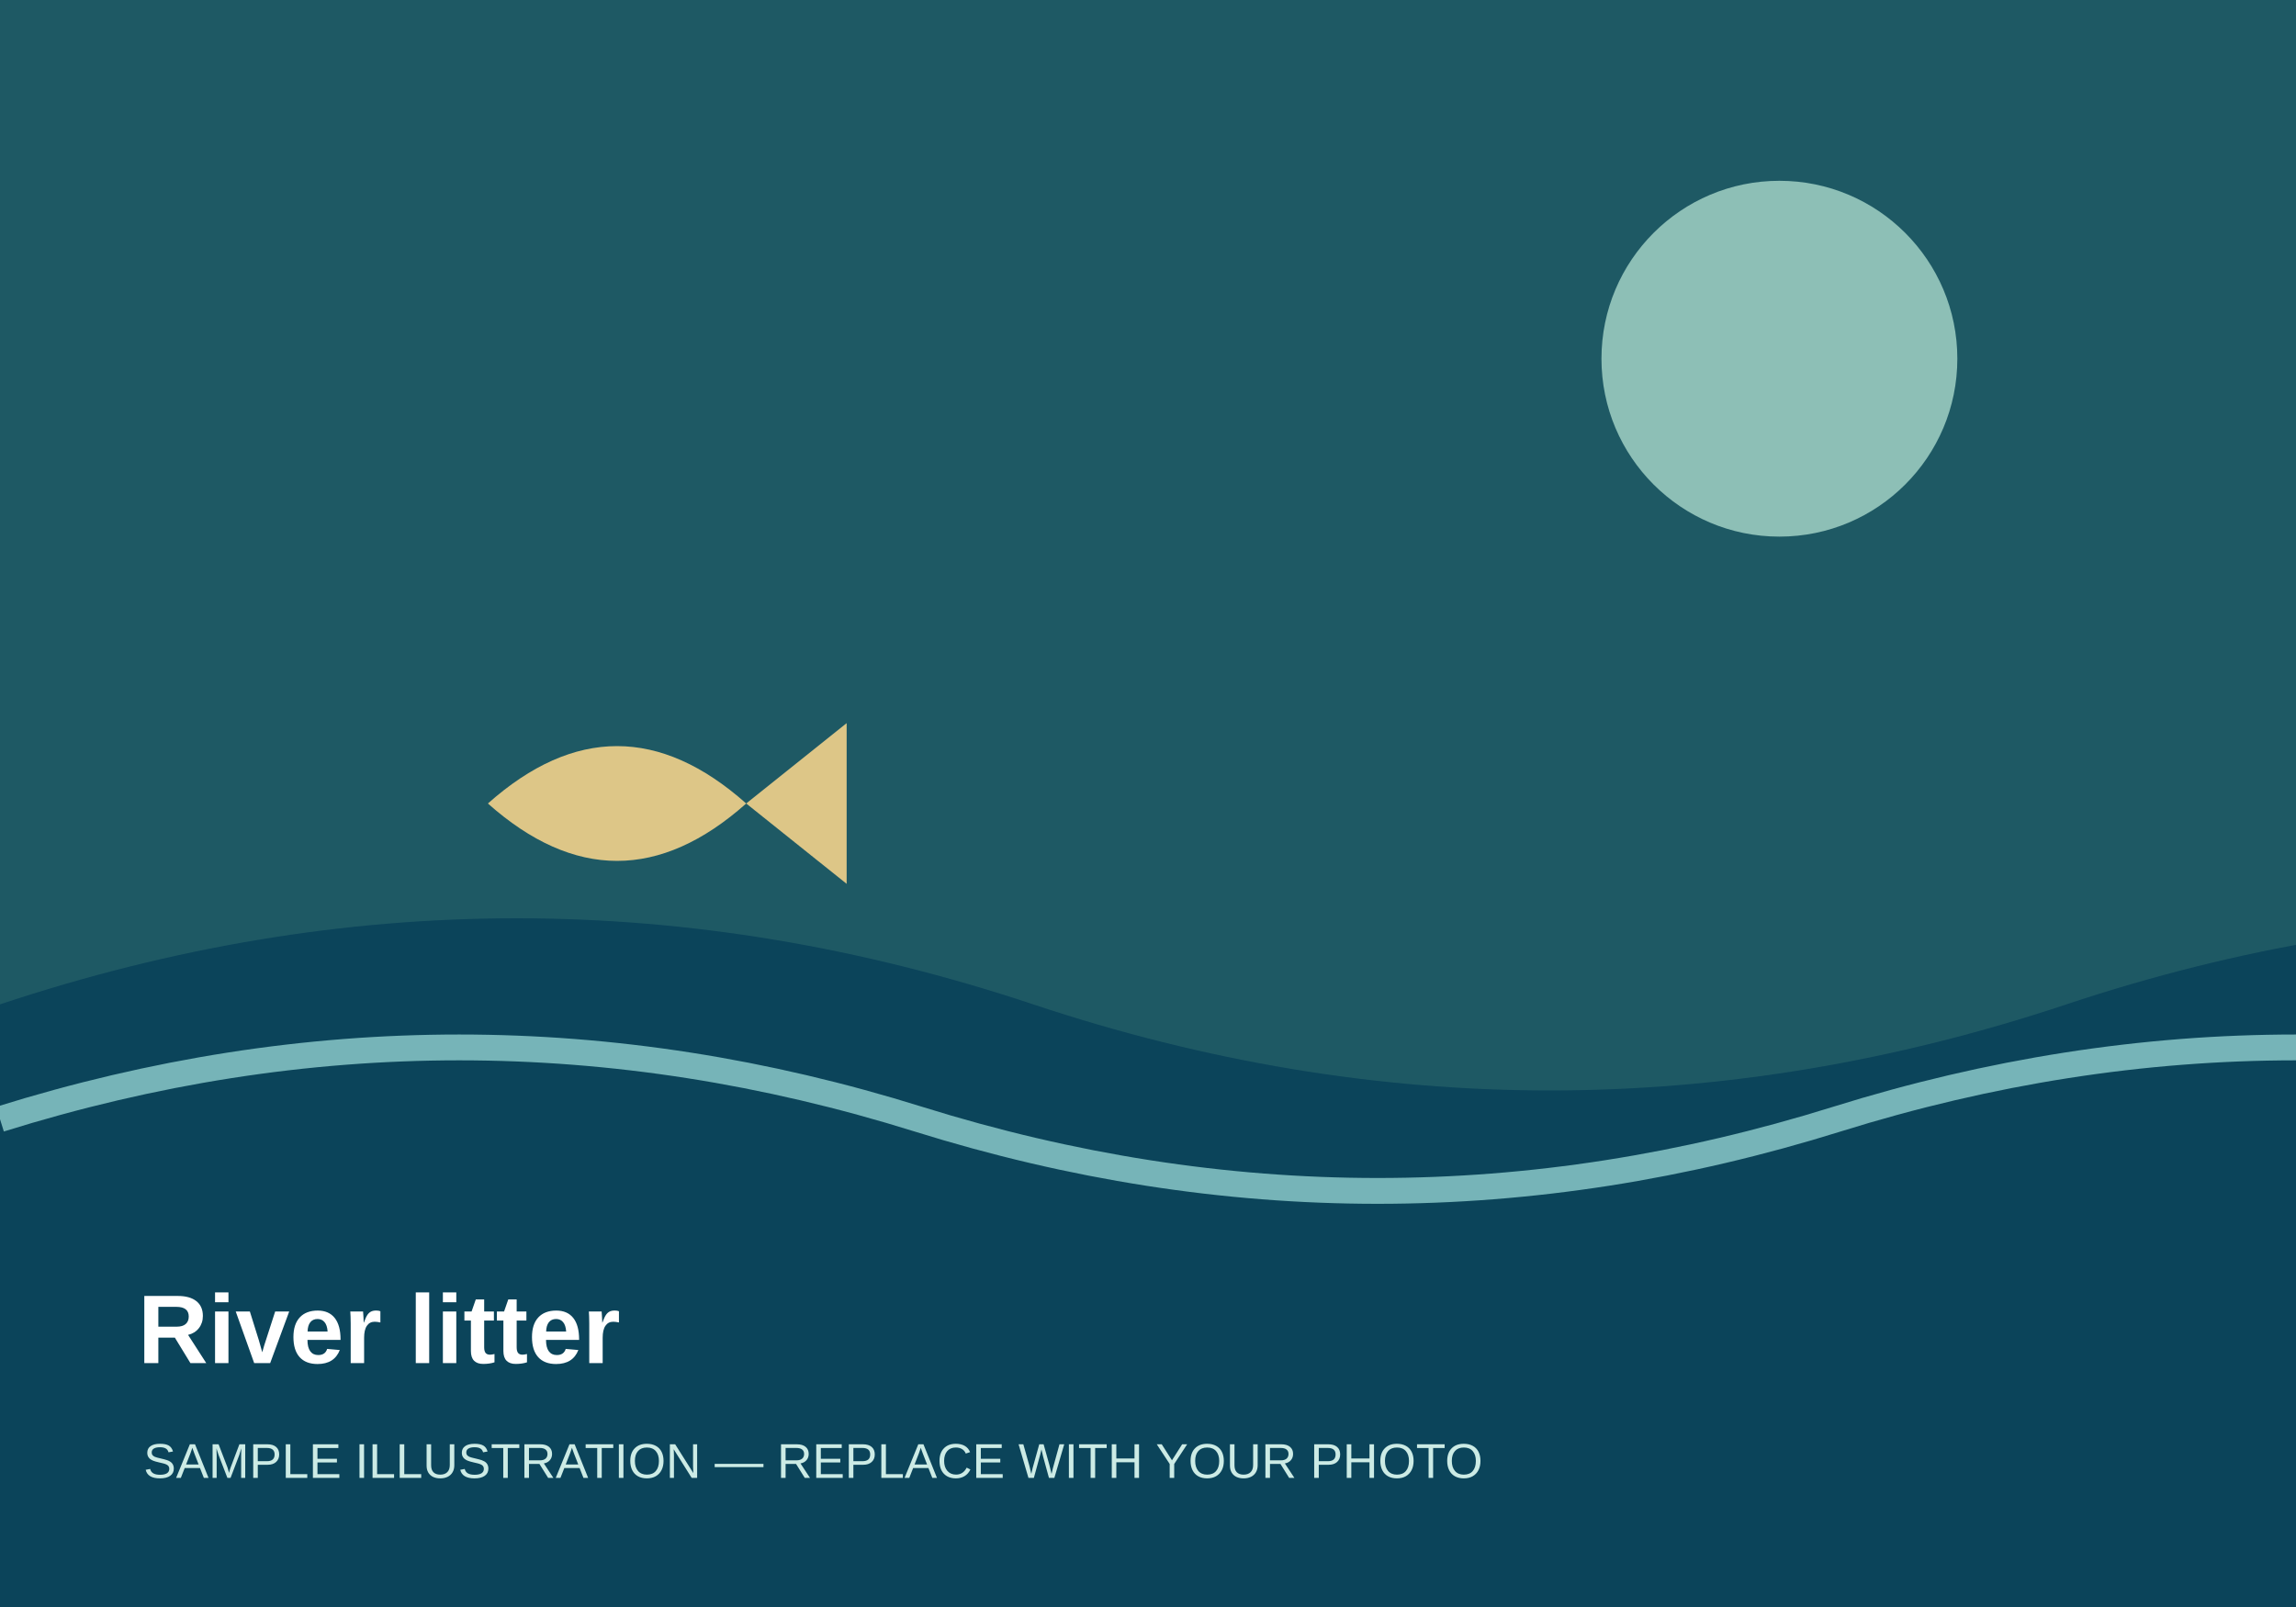
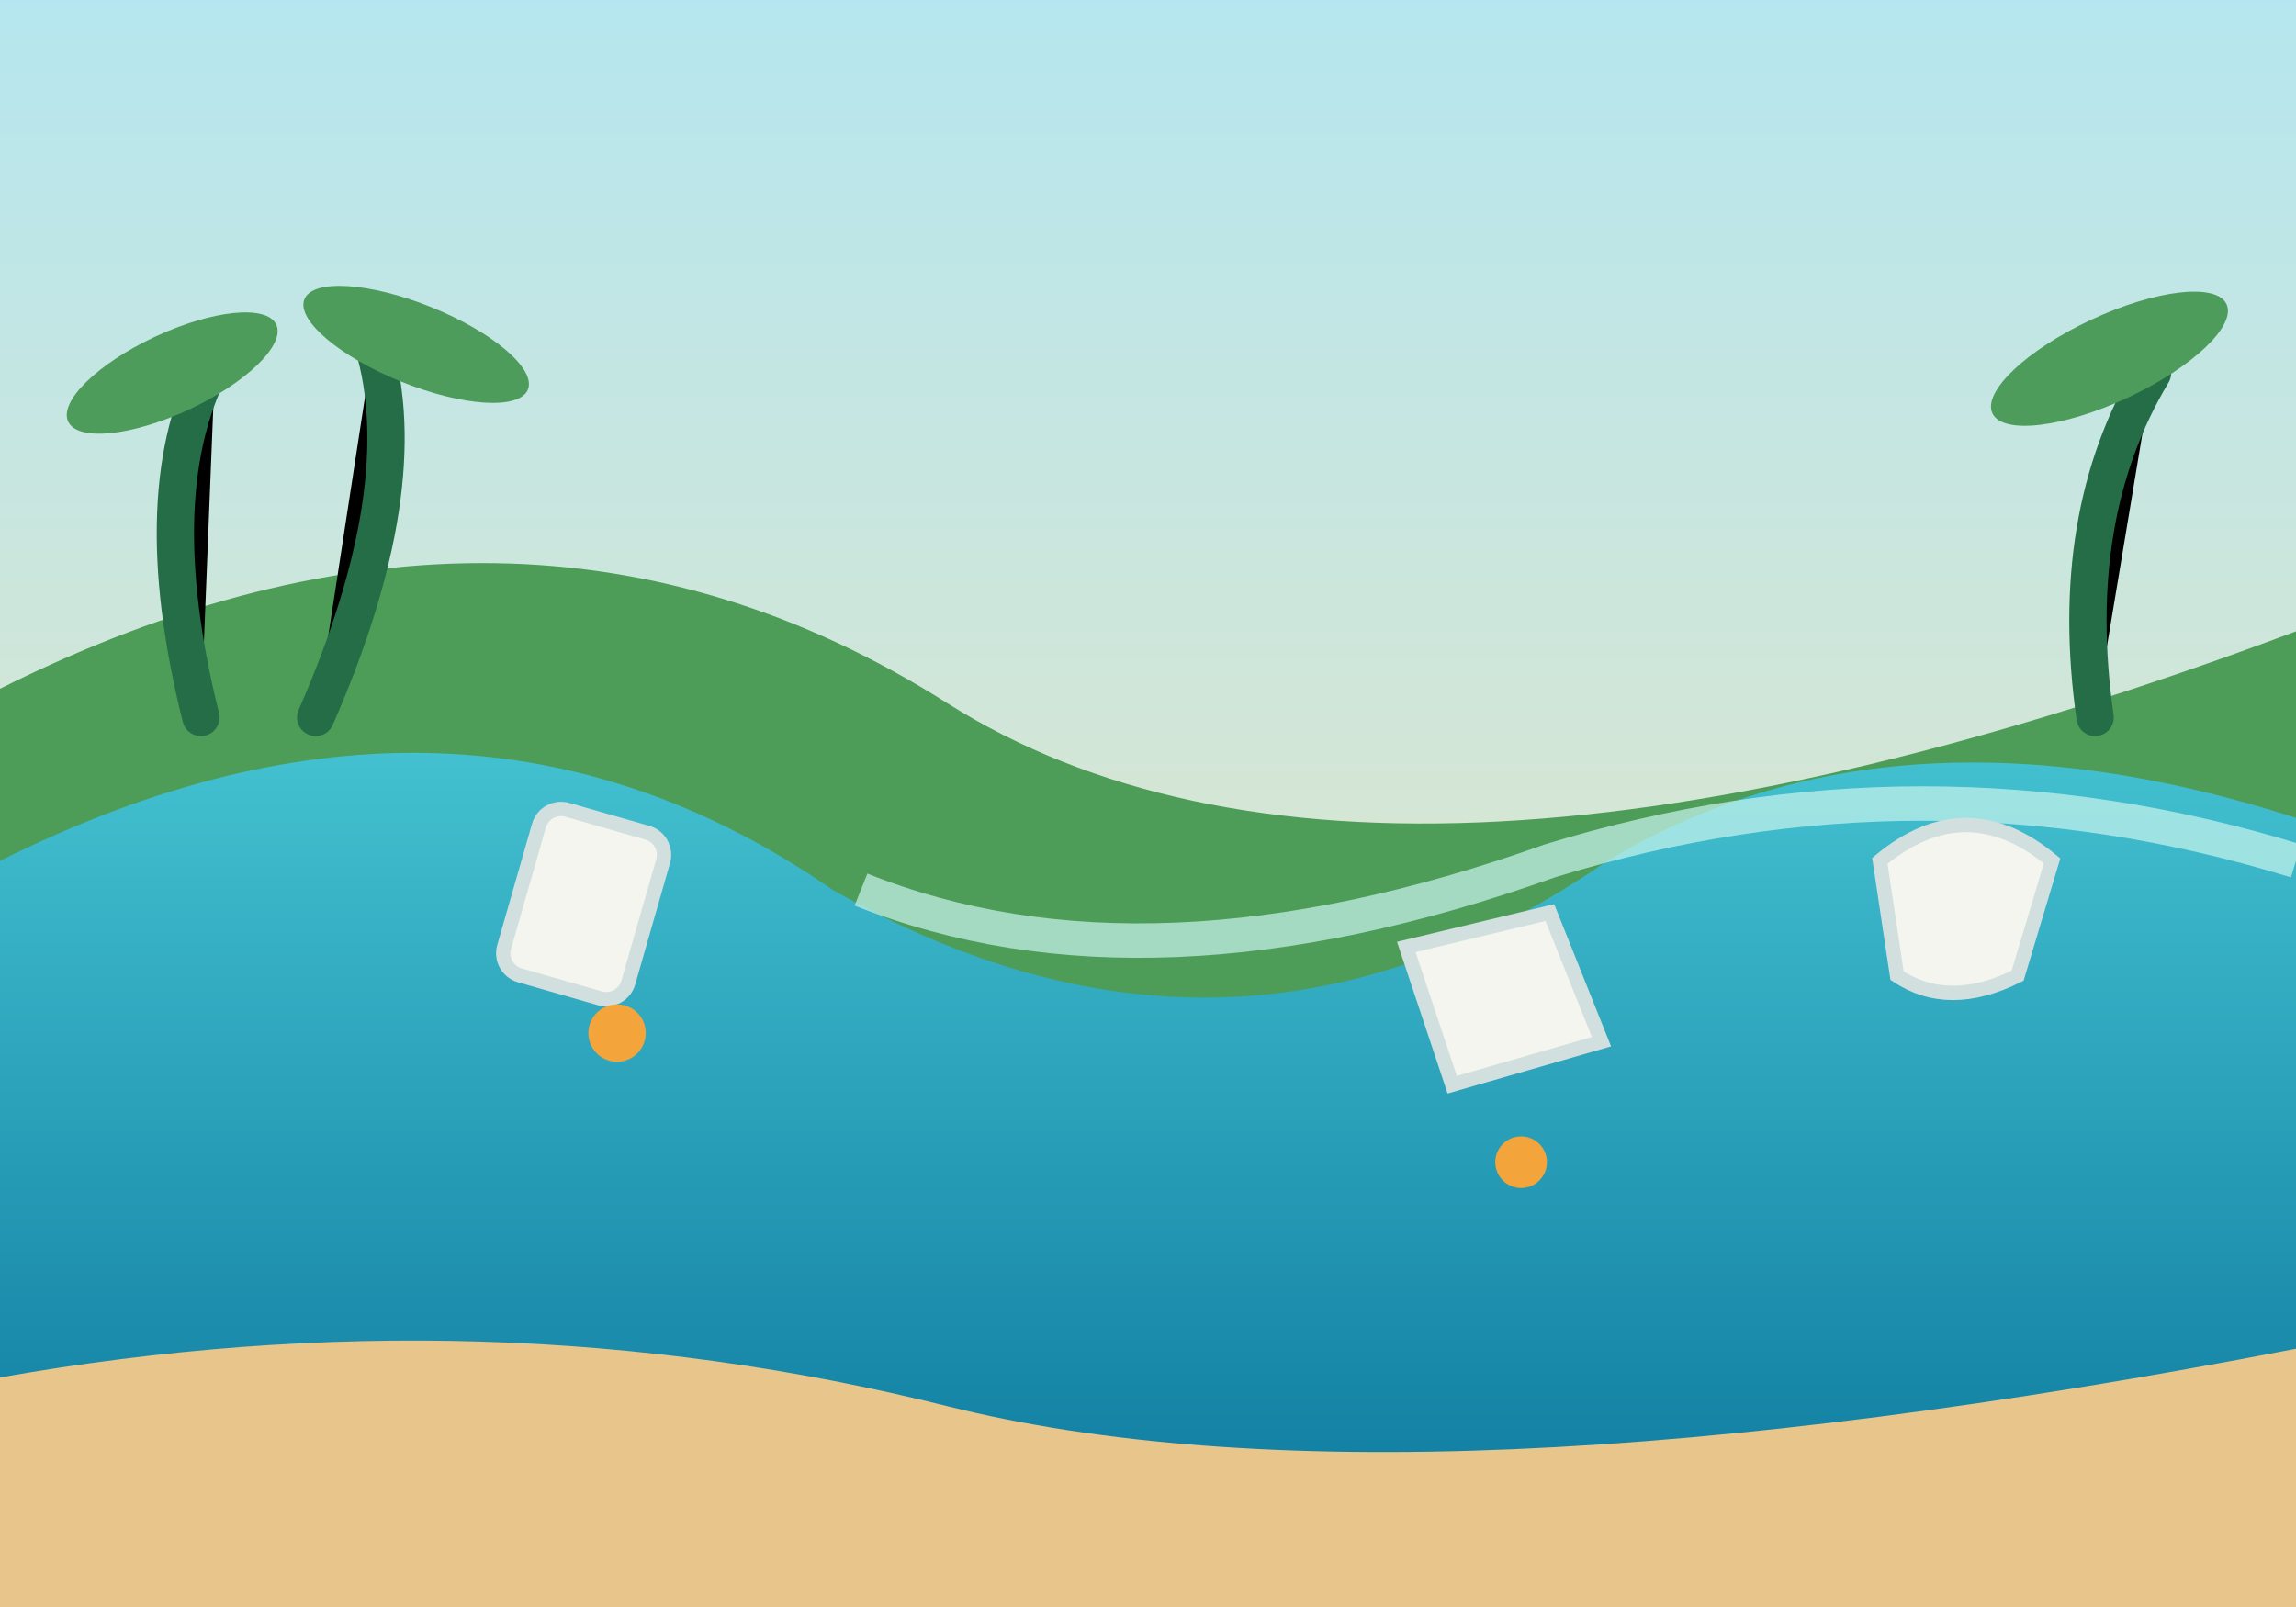
<svg xmlns="http://www.w3.org/2000/svg" viewBox="0 0 800 560">
-   <rect width="800" height="560" fill="#1e5964" />
-   <path d="M0 350 Q180 290 360 350 T720 350 T1080 350 V560 H0Z" fill="#063e58" opacity=".8" />
-   <circle cx="620" cy="125" r="62" fill="#bce9d9" opacity=".7" />
-   <path d="M0 390 Q160 340 320 390 T640 390 T960 390" fill="none" stroke="#a4e4df" stroke-width="9" opacity=".7" />
-   <g fill="#f2d28b" opacity=".9">
-     <path d="M170 280q45-40 90 0q-45 40-90 0zm90 0 35-28v56z" />
+   <defs>
+     <linearGradient id="sky" x2="0" y2="1">
+       <stop stop-color="#b5e6ef" />
+       <stop offset="1" stop-color="#f3e6bc" />
+     </linearGradient>
+     <linearGradient id="river" x2="0" y2="1">
+       <stop stop-color="#43c1d0" />
+       <stop offset="1" stop-color="#08739a" />
+     </linearGradient>
+   </defs>
+   <rect width="800" height="560" fill="url(#sky)" />
+   <path d="M0 240 Q180 150 330 245 T800 220 V560 H0Z" fill="#4d9d59" />
+   <path d="M0 300 Q160 220 290 310 Q430 390 560 300 Q660 240 800 285 V560 H0Z" fill="url(#river)" />
+   <path d="M300 310 Q400 350 540 300 Q670 260 800 300" fill="none" stroke="#c7f4ec" stroke-width="12" opacity=".7" />
+   <path d="M0 480 Q170 450 330 490 T800 470 V560 H0Z" fill="#e7c58b" />
+   <g fill="#f5f5ef" stroke="#d1e0df" stroke-width="5">
+     <rect x="190" y="280" width="45" height="60" rx="8" transform="rotate(16 190 280)" />
+     <path d="M490 330 l50 -12 18 45 -52 15Z" />
+     <path d="M655 300 q30 -25 60 0 l-12 40 q-24 12 -42 0Z" />
  </g>
-   <text x="48" y="475" fill="#fff" font-family="Arial,sans-serif" font-size="34" font-weight="bold">River litter</text>
-   <text x="50" y="515" fill="#ccebe5" font-family="Arial,sans-serif" font-size="17">SAMPLE ILLUSTRATION — REPLACE WITH YOUR PHOTO</text>
+   <g fill="#f3a53b">
+     <circle cx="215" cy="360" r="10" />
+     <circle cx="530" cy="405" r="9" />
+   </g>
+   <g stroke="#256d46" stroke-width="13" stroke-linecap="round">
+     <path d="M70 250 q-20 -80 5 -125" />
+     <path d="M110 250 q35 -80 20 -130" />
+     <path d="M730 250 q-10 -70 20 -120" />
+   </g>
+   <g fill="#4e9c5c">
+     <ellipse cx="60" cy="130" rx="40" ry="14" transform="rotate(-25 60 130)" />
+     <ellipse cx="145" cy="120" rx="42" ry="14" transform="rotate(22 145 120)" />
+     <ellipse cx="735" cy="125" rx="45" ry="15" transform="rotate(-25 735 125)" />
+   </g>
</svg>
